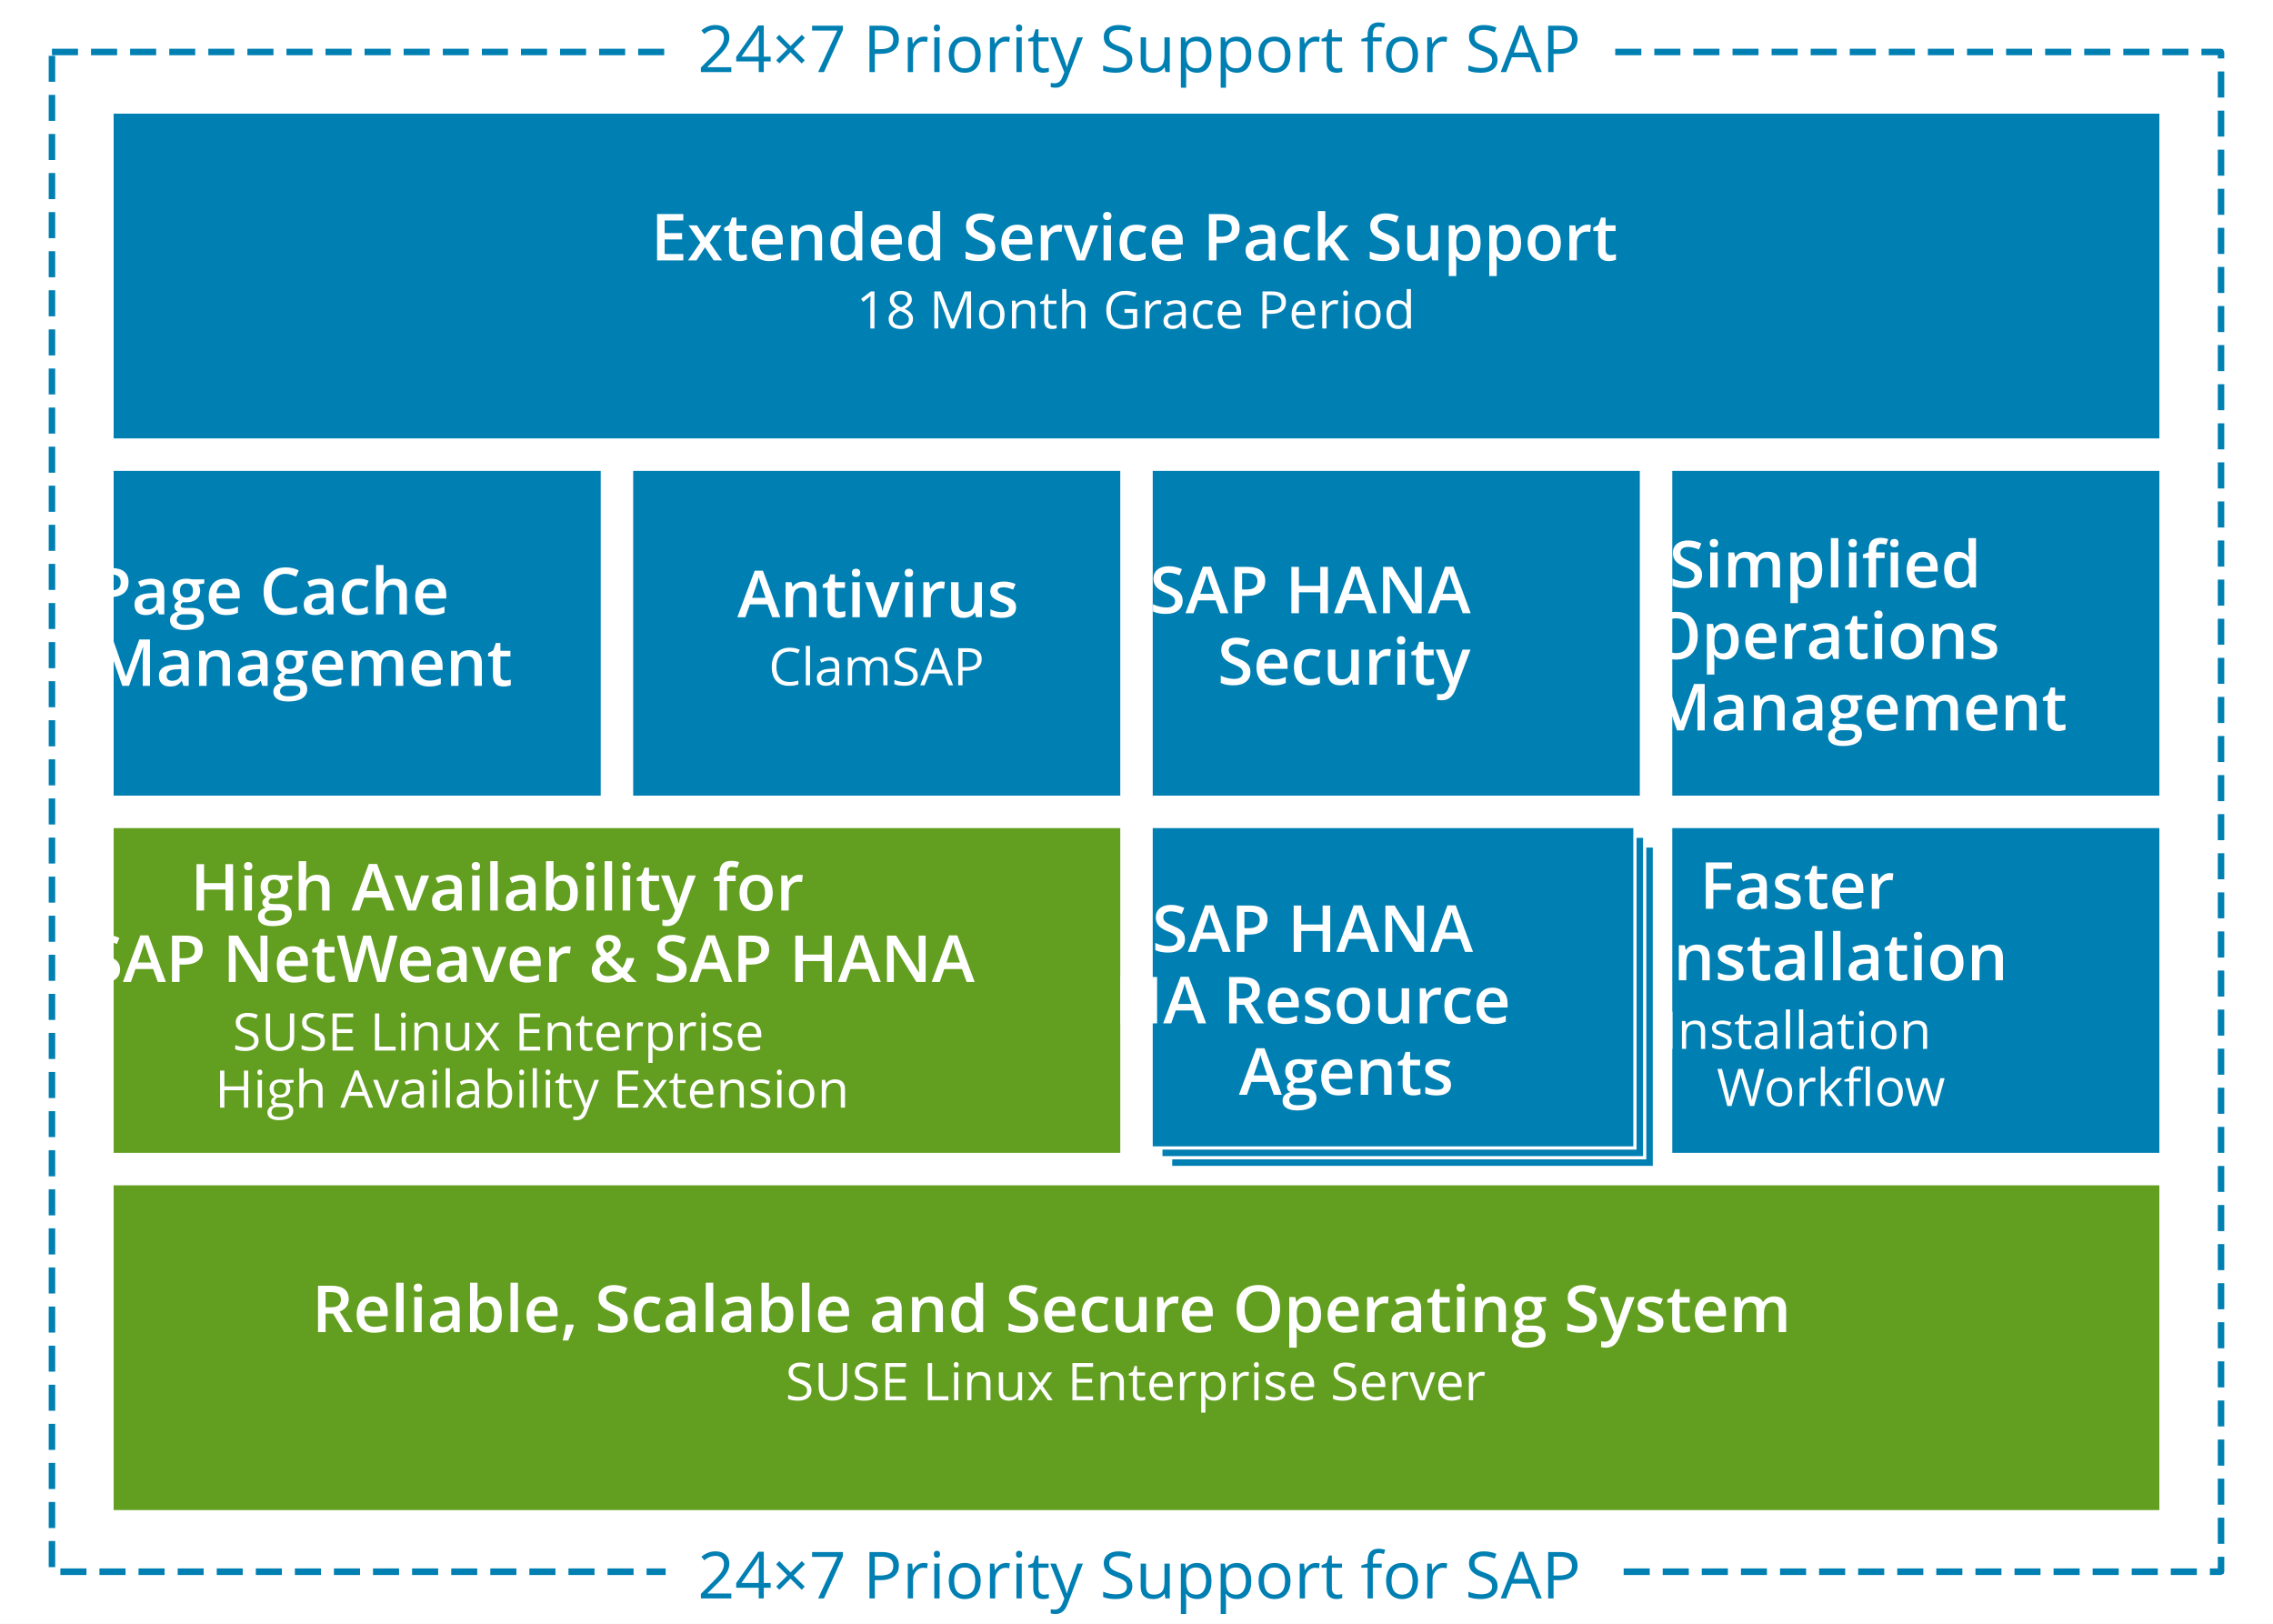
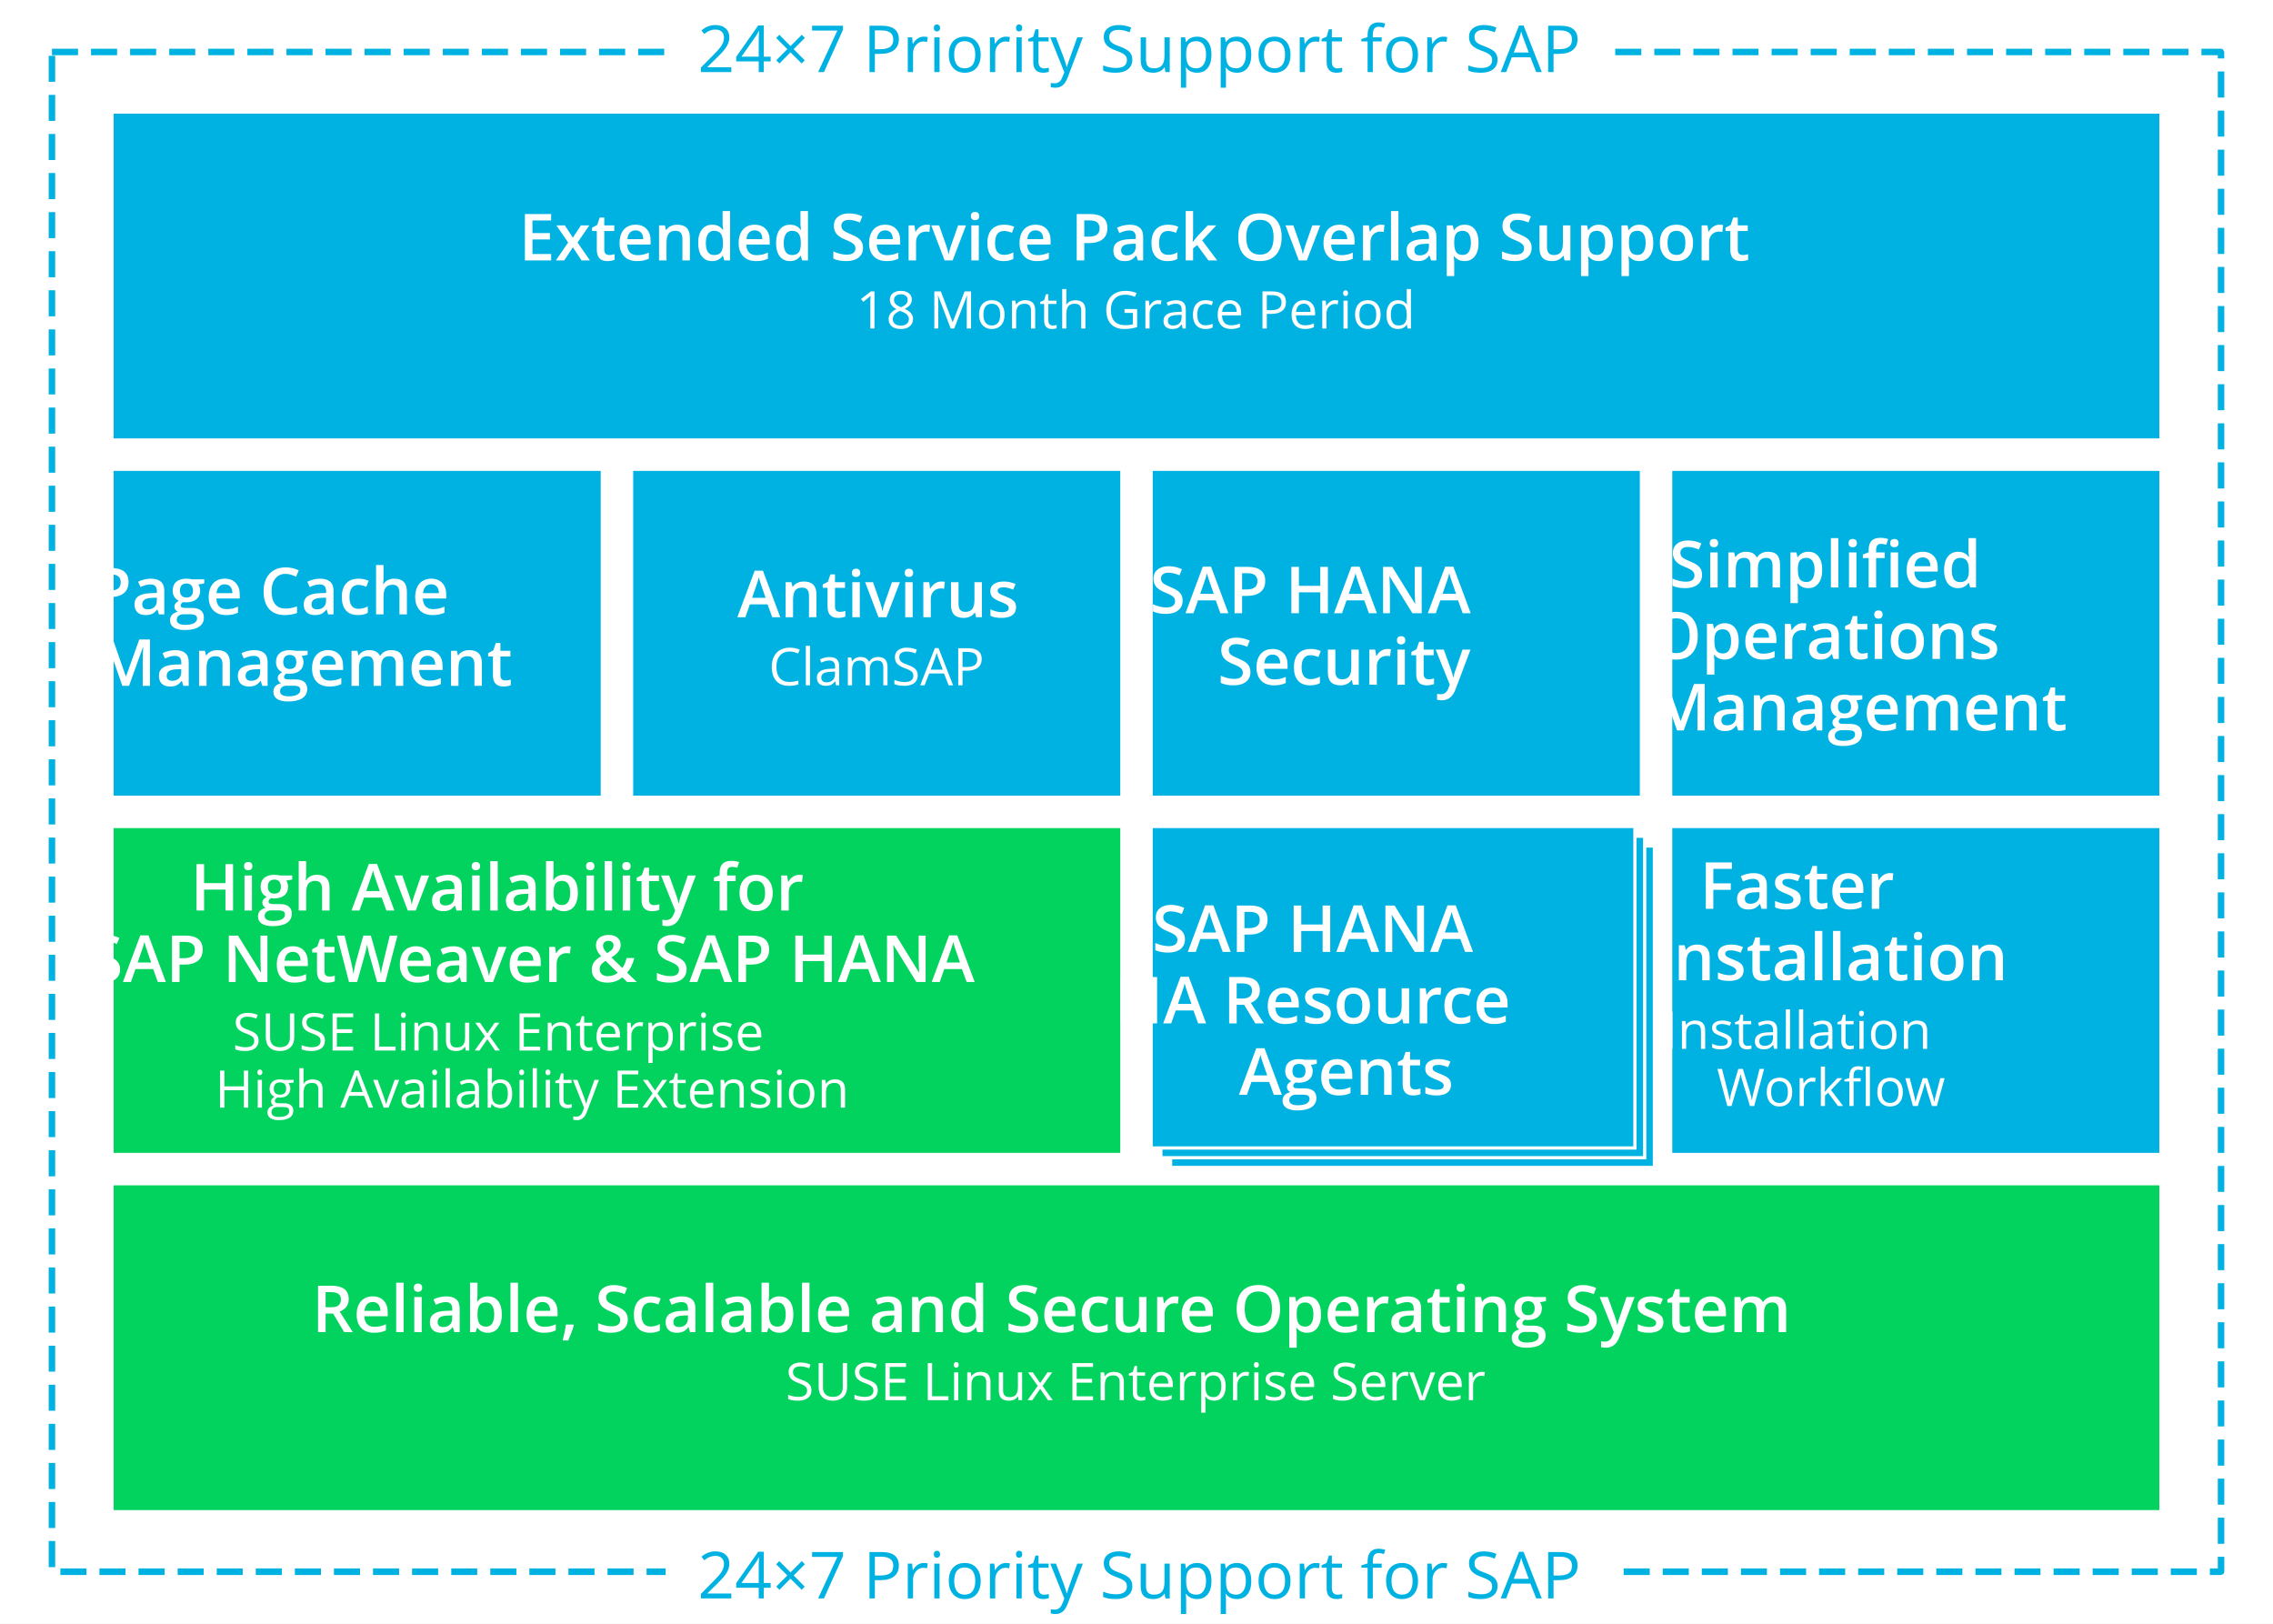
- <svg xmlns="http://www.w3.org/2000/svg" version="1.2" width="700" height="500" id="svg6843">
+ <svg xmlns="http://www.w3.org/2000/svg" id="svg6843" height="500" width="700" version="1.2">
  <defs id="defs6845" />
-   <rect width="700" height="500" x="0" y="2.6171874e-06" id="rect6851" style="fill:#ffffff;fill-opacity:1;stroke:none" />
-   <path d="m 16,15 0,2 8.031,0 0,-2 z m 12.031,0 0,2 8.031,0 0,-2 z m 12.031,0 0,2 8.031,0 0,-2 z m 12.062,0 0,2 8,0 0,-2 z m 12.031,0 0,2 8,0 0,-2 z m 12.031,0 0,2 8.031,0 0,-2 z m 12.031,0 0,2 8.031,0 0,-2 z m 12.031,0 0,2 8.031,0 0,-2 z m 12.031,0 0,2 8.031,0 0,-2 z m 12.031,0 0,2 8.031,0 0,-2 z m 12.062,0 0,2 8,0 0,-2 z m 12.031,0 0,2 8.031,0 0,-2 z m 12.031,0 0,2 8.031,0 0,-2 z m 12.031,0 0,2 8.031,0 0,-2 z m 12.031,0 0,2 8.031,0 0,-2 z m 12.031,0 0,2 8.031,0 0,-2 z m 300.906,0 0,2 8.031,0 0,-2 z m 12.031,0 0,2 8.031,0 0,-2 z m 12.031,0 0,2 8.031,0 0,-2 z m 12.062,0 0,2 8,0 0,-2 z m 12.031,0 0,2 8.031,0 0,-2 z m 12.031,0 0,2 8.031,0 0,-2 z m 12.031,0 0,2 8.031,0 0,-2 z m 12.031,0 0,2 8.031,0 0,-2 z m 12.031,0 0,2 8.031,0 0,-2 z m 12.062,0 0,2 8,0 0,-2 z m 12.031,0 0,2 8,0 0,-2 z m 12.031,0 0,2 8.031,0 0,-2 z m 12.031,0 0,2 8.031,0 0,-2 z m 12.031,0 0,2 8.031,0 0,-2 z m 12.031,0 0,2 8.031,0 0,-2 z m 12.031,0 0,2 5.031,0 0,1 2,0 0,-2 -0.406,-0.812 L 684,15 z M 15,17.188 l 0,8 2,0 0,-8 z M 683,22 l 0,8.031 2,0 L 685,22 z m -668,7.219 0,8 2,0 0,-8 z m 668,4.844 0,8 2,0 0,-8 z M 15,41.25 l 0,8.031 2,0 0,-8.031 z m 668,4.844 0,8 2,0 0,-8 z m -668,7.188 0,8.031 2,0 0,-8.031 z m 668,4.844 0,8.031 2,0 0,-8.031 z m -668,7.188 0,8.031 2,0 0,-8.031 z m 668,4.844 0,8.031 2,0 0,-8.031 z m -668,7.188 0,8.031 2,0 0,-8.031 z m 668,4.844 0,8.031 2,0 0,-8.031 z m -668,7.188 0,8.031 2,0 0,-8.031 z m 668,4.844 0,8.031 2,0 0,-8.031 z m -668,7.219 0,8 2,0 0,-8 z m 668,4.812 0,8.031 2,0 0,-8.031 z m -668,7.219 0,8 2,0 0,-8 z m 668,4.844 0,8 2,0 0,-8 z M 15,125.5 l 0,8.031 2,0 0,-8.031 z m 668,4.844 0,8.031 2,0 0,-8.031 z m -668,7.188 0,8.031 2,0 0,-8.031 z m 668,4.844 0,8.031 2,0 0,-8.031 z m -668,7.188 0,8.031 2,0 0,-8.031 z m 668,4.844 0,8.031 2,0 0,-8.031 z m -668,7.188 0,8.031 2,0 0,-8.031 z m 668,4.844 0,8.031 2,0 0,-8.031 z m -668,7.188 0,8.031 2,0 0,-8.031 z m 668,4.844 0,8.031 2,0 0,-8.031 z m -668,7.219 0,8 2,0 0,-8 z m 668,4.844 0,8 2,0 0,-8 z m -668,7.188 0,8.031 2,0 0,-8.031 z m 668,4.844 0,8 2,0 0,-8 z m -668,7.188 0,8.031 2,0 0,-8.031 z m 668,4.844 0,8.031 2,0 0,-8.031 z m -668,7.188 0,8.031 2,0 0,-8.031 z m 668,4.844 0,8.031 2,0 0,-8.031 z m -668,7.188 0,8.031 2,0 0,-8.031 z m 668,4.844 0,8.031 2,0 0,-8.031 z m -668,7.188 0,8.031 2,0 0,-8.031 z m 668,4.844 0,8.031 2,0 0,-8.031 z m -668,7.219 0,8 2,0 0,-8 z m 668,4.812 0,8.031 2,0 0,-8.031 z m -668,7.219 0,8 2,0 0,-8 z m 668,4.844 0,8 2,0 0,-8 z m -668,7.188 0,8.031 2,0 0,-8.031 z m 668,4.844 0,8.031 2,0 0,-8.031 z M 15,294 l 0,8.031 2,0 L 17,294 z m 668,4.844 0,8.031 2,0 0,-8.031 z m -668,7.188 0,8.031 2,0 0,-8.031 z m 668,4.844 0,8.031 2,0 0,-8.031 z m -668,7.188 0,8.031 2,0 0,-8.031 z m 668,4.844 0,8.031 2,0 0,-8.031 z m -668,7.188 0,8.031 2,0 0,-8.031 z m 668,4.844 0,8.031 2,0 0,-8.031 z m -668,7.219 0,8 2,0 0,-8 z M 683,347 l 0,8 2,0 0,-8 z m -668,7.188 0,8.031 2,0 0,-8.031 z m 668,4.844 0,8 2,0 0,-8 z m -668,7.188 0,8.031 2,0 0,-8.031 z m 668,4.844 0,8.031 2,0 0,-8.031 z m -668,7.188 0,8.031 2,0 0,-8.031 z m 668,4.844 0,8.031 2,0 0,-8.031 z m -668,7.188 0,8.031 2,0 0,-8.031 z m 668,4.844 0,8.031 2,0 0,-8.031 z m -668,7.188 0,8.031 2,0 0,-8.031 z m 668,4.844 0,8.031 2,0 0,-8.031 z m -668,7.219 0,8 2,0 0,-8 z m 668,4.812 0,8.031 2,0 0,-8.031 z m -668,7.219 0,8 2,0 0,-8 z m 668,4.844 0,8 2,0 0,-8 z m -668,7.188 0,8.031 2,0 0,-8.031 z m 668,4.844 0,8.031 2,0 0,-8.031 z m -668,7.188 0,8.031 2,0 0,-8.031 z m 668,4.844 0,8.031 2,0 0,-8.031 z M 15,462.5 l 0,8.031 2,0 0,-8.031 z m 668,4.844 0,8.031 2,0 0,-8.031 z m -668,7.188 0,8.031 2,0 0,-8.031 z m 668,4.844 0,3.594 -2.438,0 0,2.031 3.438,0 0.812,-0.406 0.188,-0.625 0,-4.594 z m -664.406,3.594 0,2.031 8.031,0 0,-2.031 z m 12.031,0 0,2.031 8.031,0 0,-2.031 z m 12.031,0 0,2.031 8.031,0 0,-2.031 z m 12.062,0 0,2.031 8,0 0,-2.031 z m 12.031,0 0,2.031 8,0 0,-2.031 z m 12.031,0 0,2.031 8.031,0 0,-2.031 z m 12.031,0 0,2.031 8.031,0 0,-2.031 z m 12.031,0 0,2.031 8.031,0 0,-2.031 z m 12.031,0 0,2.031 8.031,0 0,-2.031 z m 12.031,0 0,2.031 8.031,0 0,-2.031 z m 12.062,0 0,2.031 8,0 0,-2.031 z m 12.031,0 0,2.031 8.031,0 0,-2.031 z m 12.031,0 0,2.031 8.031,0 0,-2.031 z m 12.031,0 0,2.031 8.031,0 0,-2.031 z m 12.031,0 0,2.031 8.031,0 0,-2.031 z m 12.031,0 0,2.031 5.875,0 0,-2.031 z m 300.906,0 0,2.031 8.031,0 0,-2.031 z m 12.031,0 0,2.031 8.031,0 0,-2.031 z m 12.031,0 0,2.031 8.031,0 0,-2.031 z m 12.062,0 0,2.031 8,0 0,-2.031 z m 12.031,0 0,2.031 8.031,0 0,-2.031 z m 12.031,0 0,2.031 8.031,0 0,-2.031 z m 12.031,0 0,2.031 8.031,0 0,-2.031 z m 12.031,0 0,2.031 8.031,0 0,-2.031 z m 12.031,0 0,2.031 8.031,0 0,-2.031 z m 12.062,0 0,2.031 8,0 0,-2.031 z m 12.031,0 0,2.031 8,0 0,-2.031 z m 12.031,0 0,2.031 8.031,0 0,-2.031 z m 12.031,0 0,2.031 8.031,0 0,-2.031 z m 12.031,0 0,2.031 8.031,0 0,-2.031 z m 12.031,0 0,2.031 8.031,0 0,-2.031 z" id="rect6853" style="font-size:medium;font-style:normal;font-variant:normal;font-weight:normal;font-stretch:normal;text-indent:0;text-align:start;text-decoration:none;line-height:normal;letter-spacing:normal;word-spacing:normal;text-transform:none;direction:ltr;block-progression:tb;writing-mode:lr-tb;text-anchor:start;baseline-shift:baseline;color:#000000;fill:#007fb2;fill-opacity:1;stroke:none;stroke-width:2.006;marker:none;visibility:visible;display:inline;overflow:visible;enable-background:accumulate;font-family:Sans;-inkscape-font-specification:Sans" />
-   <text x="214.864" y="22.195" id="text10184" xml:space="preserve" style="font-size:40px;font-style:normal;font-weight:normal;line-height:125%;letter-spacing:66.11px;word-spacing:0px;fill:#007fb2;fill-opacity:1;stroke:none;font-family:Sans">
-     <tspan x="214.864" y="22.195" id="tspan10186" style="font-size:20px;font-style:normal;font-variant:normal;font-weight:normal;font-stretch:normal;letter-spacing:0px;fill:#007fb2;fill-opacity:1;font-family:Open Sans;-inkscape-font-specification:Open Sans">24×7 Priority Support for SAP</tspan>
+   <rect style="fill:#ffffff;fill-opacity:1;stroke:none" id="rect6851" y="2.6171874e-06" x="0" height="500" width="700" />
+   <path style="font-size:medium;font-style:normal;font-variant:normal;font-weight:normal;font-stretch:normal;text-indent:0;text-align:start;text-decoration:none;line-height:normal;letter-spacing:normal;word-spacing:normal;text-transform:none;direction:ltr;block-progression:tb;writing-mode:lr-tb;text-anchor:start;baseline-shift:baseline;color:#000000;fill:#00b2e2;fill-opacity:1;stroke:none;stroke-width:2.006;marker:none;visibility:visible;display:inline;overflow:visible;enable-background:accumulate;font-family:Sans;-inkscape-font-specification:Sans" id="rect6853" d="m 16,15 0,2 8.031,0 0,-2 z m 12.031,0 0,2 8.031,0 0,-2 z m 12.031,0 0,2 8.031,0 0,-2 z m 12.062,0 0,2 8,0 0,-2 z m 12.031,0 0,2 8,0 0,-2 z m 12.031,0 0,2 8.031,0 0,-2 z m 12.031,0 0,2 8.031,0 0,-2 z m 12.031,0 0,2 8.031,0 0,-2 z m 12.031,0 0,2 8.031,0 0,-2 z m 12.031,0 0,2 8.031,0 0,-2 z m 12.062,0 0,2 8,0 0,-2 z m 12.031,0 0,2 8.031,0 0,-2 z m 12.031,0 0,2 8.031,0 0,-2 z m 12.031,0 0,2 8.031,0 0,-2 z m 12.031,0 0,2 8.031,0 0,-2 z m 12.031,0 0,2 8.031,0 0,-2 z m 300.906,0 0,2 8.031,0 0,-2 z m 12.031,0 0,2 8.031,0 0,-2 z m 12.031,0 0,2 8.031,0 0,-2 z m 12.062,0 0,2 8,0 0,-2 z m 12.031,0 0,2 8.031,0 0,-2 z m 12.031,0 0,2 8.031,0 0,-2 z m 12.031,0 0,2 8.031,0 0,-2 z m 12.031,0 0,2 8.031,0 0,-2 z m 12.031,0 0,2 8.031,0 0,-2 z m 12.062,0 0,2 8,0 0,-2 z m 12.031,0 0,2 8,0 0,-2 z m 12.031,0 0,2 8.031,0 0,-2 z m 12.031,0 0,2 8.031,0 0,-2 z m 12.031,0 0,2 8.031,0 0,-2 z m 12.031,0 0,2 8.031,0 0,-2 z m 12.031,0 0,2 5.031,0 0,1 2,0 0,-2 -0.406,-0.812 L 684,15 z M 15,17.188 l 0,8 2,0 0,-8 z M 683,22 l 0,8.031 2,0 L 685,22 z m -668,7.219 0,8 2,0 0,-8 z m 668,4.844 0,8 2,0 0,-8 z M 15,41.25 l 0,8.031 2,0 0,-8.031 z m 668,4.844 0,8 2,0 0,-8 z m -668,7.188 0,8.031 2,0 0,-8.031 z m 668,4.844 0,8.031 2,0 0,-8.031 z m -668,7.188 0,8.031 2,0 0,-8.031 z m 668,4.844 0,8.031 2,0 0,-8.031 z m -668,7.188 0,8.031 2,0 0,-8.031 z m 668,4.844 0,8.031 2,0 0,-8.031 z m -668,7.188 0,8.031 2,0 0,-8.031 z m 668,4.844 0,8.031 2,0 0,-8.031 z m -668,7.219 0,8 2,0 0,-8 z m 668,4.812 0,8.031 2,0 0,-8.031 z m -668,7.219 0,8 2,0 0,-8 z m 668,4.844 0,8 2,0 0,-8 z M 15,125.5 l 0,8.031 2,0 0,-8.031 z m 668,4.844 0,8.031 2,0 0,-8.031 z m -668,7.188 0,8.031 2,0 0,-8.031 z m 668,4.844 0,8.031 2,0 0,-8.031 z m -668,7.188 0,8.031 2,0 0,-8.031 z m 668,4.844 0,8.031 2,0 0,-8.031 z m -668,7.188 0,8.031 2,0 0,-8.031 z m 668,4.844 0,8.031 2,0 0,-8.031 z m -668,7.188 0,8.031 2,0 0,-8.031 z m 668,4.844 0,8.031 2,0 0,-8.031 z m -668,7.219 0,8 2,0 0,-8 z m 668,4.844 0,8 2,0 0,-8 z m -668,7.188 0,8.031 2,0 0,-8.031 z m 668,4.844 0,8 2,0 0,-8 z m -668,7.188 0,8.031 2,0 0,-8.031 z m 668,4.844 0,8.031 2,0 0,-8.031 z m -668,7.188 0,8.031 2,0 0,-8.031 z m 668,4.844 0,8.031 2,0 0,-8.031 z m -668,7.188 0,8.031 2,0 0,-8.031 z m 668,4.844 0,8.031 2,0 0,-8.031 z m -668,7.188 0,8.031 2,0 0,-8.031 z m 668,4.844 0,8.031 2,0 0,-8.031 z m -668,7.219 0,8 2,0 0,-8 z m 668,4.812 0,8.031 2,0 0,-8.031 z m -668,7.219 0,8 2,0 0,-8 z m 668,4.844 0,8 2,0 0,-8 z m -668,7.188 0,8.031 2,0 0,-8.031 z m 668,4.844 0,8.031 2,0 0,-8.031 z M 15,294 l 0,8.031 2,0 L 17,294 z m 668,4.844 0,8.031 2,0 0,-8.031 z m -668,7.188 0,8.031 2,0 0,-8.031 z m 668,4.844 0,8.031 2,0 0,-8.031 z m -668,7.188 0,8.031 2,0 0,-8.031 z m 668,4.844 0,8.031 2,0 0,-8.031 z m -668,7.188 0,8.031 2,0 0,-8.031 z m 668,4.844 0,8.031 2,0 0,-8.031 z m -668,7.219 0,8 2,0 0,-8 z M 683,347 l 0,8 2,0 0,-8 z m -668,7.188 0,8.031 2,0 0,-8.031 z m 668,4.844 0,8 2,0 0,-8 z m -668,7.188 0,8.031 2,0 0,-8.031 z m 668,4.844 0,8.031 2,0 0,-8.031 z m -668,7.188 0,8.031 2,0 0,-8.031 z m 668,4.844 0,8.031 2,0 0,-8.031 z m -668,7.188 0,8.031 2,0 0,-8.031 z m 668,4.844 0,8.031 2,0 0,-8.031 z m -668,7.188 0,8.031 2,0 0,-8.031 z m 668,4.844 0,8.031 2,0 0,-8.031 z m -668,7.219 0,8 2,0 0,-8 z m 668,4.812 0,8.031 2,0 0,-8.031 z m -668,7.219 0,8 2,0 0,-8 z m 668,4.844 0,8 2,0 0,-8 z m -668,7.188 0,8.031 2,0 0,-8.031 z m 668,4.844 0,8.031 2,0 0,-8.031 z m -668,7.188 0,8.031 2,0 0,-8.031 z m 668,4.844 0,8.031 2,0 0,-8.031 z M 15,462.5 l 0,8.031 2,0 0,-8.031 z m 668,4.844 0,8.031 2,0 0,-8.031 z m -668,7.188 0,8.031 2,0 0,-8.031 z m 668,4.844 0,3.594 -2.438,0 0,2.031 3.438,0 0.812,-0.406 0.188,-0.625 0,-4.594 z m -664.406,3.594 0,2.031 8.031,0 0,-2.031 z m 12.031,0 0,2.031 8.031,0 0,-2.031 z m 12.031,0 0,2.031 8.031,0 0,-2.031 z m 12.062,0 0,2.031 8,0 0,-2.031 z m 12.031,0 0,2.031 8,0 0,-2.031 z m 12.031,0 0,2.031 8.031,0 0,-2.031 z m 12.031,0 0,2.031 8.031,0 0,-2.031 z m 12.031,0 0,2.031 8.031,0 0,-2.031 z m 12.031,0 0,2.031 8.031,0 0,-2.031 z m 12.031,0 0,2.031 8.031,0 0,-2.031 z m 12.062,0 0,2.031 8,0 0,-2.031 z m 12.031,0 0,2.031 8.031,0 0,-2.031 z m 12.031,0 0,2.031 8.031,0 0,-2.031 z m 12.031,0 0,2.031 8.031,0 0,-2.031 z m 12.031,0 0,2.031 8.031,0 0,-2.031 z m 12.031,0 0,2.031 5.875,0 0,-2.031 z m 300.906,0 0,2.031 8.031,0 0,-2.031 z m 12.031,0 0,2.031 8.031,0 0,-2.031 z m 12.031,0 0,2.031 8.031,0 0,-2.031 z m 12.062,0 0,2.031 8,0 0,-2.031 z m 12.031,0 0,2.031 8.031,0 0,-2.031 z m 12.031,0 0,2.031 8.031,0 0,-2.031 z m 12.031,0 0,2.031 8.031,0 0,-2.031 z m 12.031,0 0,2.031 8.031,0 0,-2.031 z m 12.031,0 0,2.031 8.031,0 0,-2.031 z m 12.062,0 0,2.031 8,0 0,-2.031 z m 12.031,0 0,2.031 8,0 0,-2.031 z m 12.031,0 0,2.031 8.031,0 0,-2.031 z m 12.031,0 0,2.031 8.031,0 0,-2.031 z m 12.031,0 0,2.031 8.031,0 0,-2.031 z m 12.031,0 0,2.031 8.031,0 0,-2.031 z" />
+   <text style="font-size:40px;font-style:normal;font-weight:normal;line-height:125%;letter-spacing:66.11px;word-spacing:0px;fill:#00b2e2;fill-opacity:1;stroke:none;font-family:Sans;" xml:space="preserve" id="text10184" y="22.195" x="214.864">
+     <tspan style="font-size:20px;font-style:normal;font-variant:normal;font-weight:normal;font-stretch:normal;letter-spacing:0px;fill:#00b2e2;fill-opacity:1;font-family:Open Sans;-inkscape-font-specification:Open Sans;" id="tspan10186" y="22.195" x="214.864">24×7 Priority Support for SAP</tspan>
  </text>
-   <text x="214.864" y="492.195" id="text10184-2" xml:space="preserve" style="font-size:40px;font-style:normal;font-weight:normal;line-height:125%;letter-spacing:66.11px;word-spacing:0px;fill:#007fb2;fill-opacity:1;stroke:none;font-family:Sans">
-     <tspan x="214.864" y="492.195" id="tspan10186-3" style="font-size:20px;font-style:normal;font-variant:normal;font-weight:normal;font-stretch:normal;letter-spacing:0px;fill:#007fb2;fill-opacity:1;font-family:Open Sans;-inkscape-font-specification:Open Sans">24×7 Priority Support for SAP</tspan>
+   <text style="font-size:40px;font-style:normal;font-weight:normal;line-height:125%;letter-spacing:66.11px;word-spacing:0px;fill:#00b2e2;fill-opacity:1;stroke:none;font-family:Sans;" xml:space="preserve" id="text10184-2" y="492.195" x="214.864">
+     <tspan style="font-size:20px;font-style:normal;font-variant:normal;font-weight:normal;font-stretch:normal;letter-spacing:0px;fill:#00b2e2;fill-opacity:1;font-family:Open Sans;-inkscape-font-specification:Open Sans;" id="tspan10186-3" y="492.195" x="214.864">24×7 Priority Support for SAP</tspan>
  </text>
-   <rect width="630" height="100" x="35" y="365" id="rect10220" style="fill:#629e1f;fill-opacity:1;stroke:none" />
-   <rect width="310" height="100" x="35" y="255" id="rect10222" style="fill:#629e1f;fill-opacity:1;stroke:none" />
-   <rect width="150" height="100" x="515" y="255" id="rect10222-2-4" style="fill:#007fb2;fill-opacity:1;stroke:none" />
-   <rect width="150" height="100" x="355" y="145" id="rect10222-2-9" style="fill:#007fb2;fill-opacity:1;stroke:none" />
-   <rect width="150" height="100" x="515" y="145" id="rect10222-2-4-1" style="fill:#007fb2;fill-opacity:1;stroke:none" />
-   <rect width="150" height="100" x="35" y="145" id="rect10222-2-94" style="fill:#007fb2;fill-opacity:1;stroke:none" />
-   <rect width="150" height="100" x="195" y="145" id="rect10222-2-4-10" style="fill:#007fb2;fill-opacity:1;stroke:none" />
-   <rect width="630" height="100" x="35" y="35" id="rect10220-3" style="fill:#007fb2;fill-opacity:1;stroke:none" />
-   <g id="g3132">
-     <path d="m 504,258 0,96 -146,0 0,2 148,0 0,-98 z" id="rect10222-2-2" style="fill:#007fb2;fill-opacity:1;stroke:none" />
-     <rect width="148" height="98" x="355" y="255" id="rect10222-2" style="fill:#007fb2;fill-opacity:1;stroke:none" />
-     <path d="m 507,261 0,96 -146,0 0,2 148,0 0,-98 z" id="rect10222-2-2-5" style="fill:#007fb2;fill-opacity:1;stroke:none" />
+   <rect style="fill:#02d35f;fill-opacity:1;stroke:none" id="rect10220" y="365" x="35" height="100" width="630" />
+   <rect style="fill:#02d35f;fill-opacity:1;stroke:none" id="rect10222" y="255" x="35" height="100" width="310" />
+   <rect style="fill:#00b2e2;fill-opacity:1;stroke:none" id="rect10222-2-4" y="255" x="515" height="100" width="150" />
+   <rect style="fill:#00b2e2;fill-opacity:1;stroke:none" id="rect10222-2-9" y="145" x="355" height="100" width="150" />
+   <rect style="fill:#00b2e2;fill-opacity:1;stroke:none" id="rect10222-2-4-1" y="145" x="515" height="100" width="150" />
+   <rect style="fill:#00b2e2;fill-opacity:1;stroke:none" id="rect10222-2-94" y="145" x="35" height="100" width="150" />
+   <rect style="fill:#00b2e2;fill-opacity:1;stroke:none" id="rect10222-2-4-10" y="145" x="195" height="100" width="150" />
+   <rect style="fill:#00b2e2;fill-opacity:1;stroke:none" id="rect10220-3" y="35" x="35" height="100" width="630" />
+   <g style="fill:#00b2e2" id="g3132">
+     <path style="fill:#00b2e2;fill-opacity:1;stroke:none" id="rect10222-2-2" d="m 504,258 0,96 -146,0 0,2 148,0 0,-98 z" />
+     <rect style="fill:#00b2e2;fill-opacity:1;stroke:none" id="rect10222-2" y="255" x="355" height="98" width="148" />
+     <path style="fill:#00b2e2;fill-opacity:1;stroke:none" id="rect10222-2-2-5" d="m 507,261 0,96 -146,0 0,2 148,0 0,-98 z" />
  </g>
-   <g transform="translate(0,3.8146973e-6)" id="g3062">
-     <text x="200.469" y="80.195" id="text10385" xml:space="preserve" style="font-size:40px;font-style:normal;font-weight:normal;line-height:110%;letter-spacing:0px;word-spacing:0px;fill:#ffffff;fill-opacity:1;stroke:none;font-family:Sans">
-       <tspan x="200.469" y="80.195" id="tspan10387" style="font-size:20px;font-style:normal;font-variant:normal;font-weight:600;font-stretch:normal;line-height:110%;fill:#ffffff;font-family:Open Sans;-inkscape-font-specification:Open Sans Semi-Bold">Extended Service Pack Support</tspan>
+   <g id="g3062" transform="translate(0,3.8146973e-6)">
+     <text style="font-style:normal;font-weight:normal;font-size:40px;line-height:110%;font-family:Sans;letter-spacing:0px;word-spacing:0px;fill:#ffffff;fill-opacity:1;stroke:none" xml:space="preserve" id="text10385" y="80.195" x="159.756">
+       <tspan style="font-style:normal;font-variant:normal;font-weight:600;font-stretch:normal;font-size:20px;line-height:110%;font-family:'Open Sans';-inkscape-font-specification:'Open Sans Semi-Bold';fill:#ffffff" id="tspan10387" y="80.195" x="159.756">Extended Service Pack Overlap Support</tspan>
    </text>
-     <text x="263.707" y="101.156" id="text10385-4" xml:space="preserve" style="font-size:40px;font-style:normal;font-weight:normal;line-height:125%;letter-spacing:0px;word-spacing:0px;fill:#ffffff;fill-opacity:1;stroke:none;font-family:Sans">
-       <tspan x="263.707" y="101.156" id="tspan10387-9" style="font-size:16px;font-style:normal;font-variant:normal;font-weight:normal;font-stretch:normal;fill:#ffffff;font-family:Open Sans;-inkscape-font-specification:Open Sans">18 Month Grace Period</tspan>
+     <text style="font-size:40px;font-style:normal;font-weight:normal;line-height:125%;letter-spacing:0px;word-spacing:0px;fill:#ffffff;fill-opacity:1;stroke:none;font-family:Sans" xml:space="preserve" id="text10385-4" y="101.156" x="263.707">
+       <tspan style="font-size:16px;font-style:normal;font-variant:normal;font-weight:normal;font-stretch:normal;fill:#ffffff;font-family:Open Sans;-inkscape-font-specification:Open Sans" id="tspan10387-9" y="101.156" x="263.707">18 Month Grace Period</tspan>
    </text>
  </g>
-   <text x="109.316" y="189.195" id="text10385-5" xml:space="preserve" style="font-size:40px;font-style:normal;font-weight:normal;text-align:center;line-height:110%;letter-spacing:0px;word-spacing:0px;text-anchor:middle;fill:#ffffff;fill-opacity:1;stroke:none;font-family:Sans">
-     <tspan x="109.316" y="189.195" id="tspan10387-5" style="font-size:20px;font-style:normal;font-variant:normal;font-weight:600;font-stretch:normal;text-align:center;line-height:110%;text-anchor:middle;fill:#ffffff;font-family:Open Sans;-inkscape-font-specification:Open Sans Semi-Bold">Page Cache</tspan>
-     <tspan x="109.316" y="211.195" id="tspan10450" style="font-size:20px;font-style:normal;font-variant:normal;font-weight:600;font-stretch:normal;text-align:center;line-height:110%;text-anchor:middle;fill:#ffffff;font-family:Open Sans;-inkscape-font-specification:Open Sans Semi-Bold">Management</tspan>
+   <text style="font-size:40px;font-style:normal;font-weight:normal;text-align:center;line-height:110%;letter-spacing:0px;word-spacing:0px;text-anchor:middle;fill:#ffffff;fill-opacity:1;stroke:none;font-family:Sans" xml:space="preserve" id="text10385-5" y="189.195" x="109.316">
+     <tspan style="font-size:20px;font-style:normal;font-variant:normal;font-weight:600;font-stretch:normal;text-align:center;line-height:110%;text-anchor:middle;fill:#ffffff;font-family:Open Sans;-inkscape-font-specification:Open Sans Semi-Bold" id="tspan10387-5" y="189.195" x="109.316">Page Cache</tspan>
+     <tspan style="font-size:20px;font-style:normal;font-variant:normal;font-weight:600;font-stretch:normal;text-align:center;line-height:110%;text-anchor:middle;fill:#ffffff;font-family:Open Sans;-inkscape-font-specification:Open Sans Semi-Bold" id="tspan10450" y="211.195" x="109.316">Management</tspan>
  </text>
-   <text x="429.512" y="188.839" id="text10385-12" xml:space="preserve" style="font-size:40px;font-style:normal;font-weight:normal;text-align:center;line-height:110%;letter-spacing:0px;word-spacing:0px;text-anchor:middle;fill:#ffffff;fill-opacity:1;stroke:none;font-family:Sans">
-     <tspan x="429.512" y="188.839" id="tspan10387-0" style="font-size:20px;font-style:normal;font-variant:normal;font-weight:600;font-stretch:normal;text-align:center;line-height:110%;text-anchor:middle;fill:#ffffff;font-family:Open Sans;-inkscape-font-specification:Open Sans Semi-Bold">SAP HANA</tspan>
-     <tspan x="429.512" y="210.839" id="tspan10491" style="font-size:20px;font-style:normal;font-variant:normal;font-weight:600;font-stretch:normal;text-align:center;line-height:110%;text-anchor:middle;fill:#ffffff;font-family:Open Sans;-inkscape-font-specification:Open Sans Semi-Bold">Security</tspan>
+   <text style="font-size:40px;font-style:normal;font-weight:normal;text-align:center;line-height:110%;letter-spacing:0px;word-spacing:0px;text-anchor:middle;fill:#ffffff;fill-opacity:1;stroke:none;font-family:Sans" xml:space="preserve" id="text10385-12" y="188.839" x="429.512">
+     <tspan style="font-size:20px;font-style:normal;font-variant:normal;font-weight:600;font-stretch:normal;text-align:center;line-height:110%;text-anchor:middle;fill:#ffffff;font-family:Open Sans;-inkscape-font-specification:Open Sans Semi-Bold" id="tspan10387-0" y="188.839" x="429.512">SAP HANA</tspan>
+     <tspan style="font-size:20px;font-style:normal;font-variant:normal;font-weight:600;font-stretch:normal;text-align:center;line-height:110%;text-anchor:middle;fill:#ffffff;font-family:Open Sans;-inkscape-font-specification:Open Sans Semi-Bold" id="tspan10491" y="210.839" x="429.512">Security</tspan>
  </text>
-   <text x="588.109" y="180.91" id="text10385-8" xml:space="preserve" style="font-size:40px;font-style:normal;font-weight:normal;text-align:center;line-height:110%;letter-spacing:0px;word-spacing:0px;text-anchor:middle;fill:#ffffff;fill-opacity:1;stroke:none;font-family:Sans">
-     <tspan x="588.109" y="180.91" id="tspan10387-6" style="font-size:20px;font-style:normal;font-variant:normal;font-weight:600;font-stretch:normal;text-align:center;line-height:110%;text-anchor:middle;fill:#ffffff;font-family:Open Sans;-inkscape-font-specification:Open Sans Semi-Bold">Simplified</tspan>
-     <tspan x="588.109" y="202.91" id="tspan10493" style="font-size:20px;font-style:normal;font-variant:normal;font-weight:600;font-stretch:normal;text-align:center;line-height:110%;text-anchor:middle;fill:#ffffff;font-family:Open Sans;-inkscape-font-specification:Open Sans Semi-Bold">Operations</tspan>
-     <tspan x="588.109" y="224.91" id="tspan10495" style="font-size:20px;font-style:normal;font-variant:normal;font-weight:600;font-stretch:normal;text-align:center;line-height:110%;text-anchor:middle;fill:#ffffff;font-family:Open Sans;-inkscape-font-specification:Open Sans Semi-Bold">Management</tspan>
+   <text style="font-size:40px;font-style:normal;font-weight:normal;text-align:center;line-height:110%;letter-spacing:0px;word-spacing:0px;text-anchor:middle;fill:#ffffff;fill-opacity:1;stroke:none;font-family:Sans" xml:space="preserve" id="text10385-8" y="180.91" x="588.109">
+     <tspan style="font-size:20px;font-style:normal;font-variant:normal;font-weight:600;font-stretch:normal;text-align:center;line-height:110%;text-anchor:middle;fill:#ffffff;font-family:Open Sans;-inkscape-font-specification:Open Sans Semi-Bold" id="tspan10387-6" y="180.91" x="588.109">Simplified</tspan>
+     <tspan style="font-size:20px;font-style:normal;font-variant:normal;font-weight:600;font-stretch:normal;text-align:center;line-height:110%;text-anchor:middle;fill:#ffffff;font-family:Open Sans;-inkscape-font-specification:Open Sans Semi-Bold" id="tspan10493" y="202.91" x="588.109">Operations</tspan>
+     <tspan style="font-size:20px;font-style:normal;font-variant:normal;font-weight:600;font-stretch:normal;text-align:center;line-height:110%;text-anchor:middle;fill:#ffffff;font-family:Open Sans;-inkscape-font-specification:Open Sans Semi-Bold" id="tspan10495" y="224.91" x="588.109">Management</tspan>
  </text>
-   <text x="430.226" y="293.125" id="text10385-12-9" xml:space="preserve" style="font-size:40px;font-style:normal;font-weight:normal;text-align:center;line-height:110%;letter-spacing:0px;word-spacing:0px;text-anchor:middle;fill:#ffffff;fill-opacity:1;stroke:none;font-family:Sans">
-     <tspan x="430.226" y="293.125" id="tspan10387-0-8" style="font-size:20px;font-style:normal;font-variant:normal;font-weight:600;font-stretch:normal;text-align:center;line-height:110%;text-anchor:middle;fill:#ffffff;font-family:Open Sans;-inkscape-font-specification:Open Sans Semi-Bold">SAP HANA</tspan>
-     <tspan x="430.226" y="315.125" id="tspan10491-7" style="font-size:20px;font-style:normal;font-variant:normal;font-weight:600;font-stretch:normal;text-align:center;line-height:110%;text-anchor:middle;fill:#ffffff;font-family:Open Sans;-inkscape-font-specification:Open Sans Semi-Bold">HA Resource</tspan>
-     <tspan x="430.226" y="337.125" id="tspan10521" style="font-size:20px;font-style:normal;font-variant:normal;font-weight:600;font-stretch:normal;text-align:center;line-height:110%;text-anchor:middle;fill:#ffffff;font-family:Open Sans;-inkscape-font-specification:Open Sans Semi-Bold">Agents</tspan>
+   <text style="font-size:40px;font-style:normal;font-weight:normal;text-align:center;line-height:110%;letter-spacing:0px;word-spacing:0px;text-anchor:middle;fill:#ffffff;fill-opacity:1;stroke:none;font-family:Sans" xml:space="preserve" id="text10385-12-9" y="293.125" x="430.226">
+     <tspan style="font-size:20px;font-style:normal;font-variant:normal;font-weight:600;font-stretch:normal;text-align:center;line-height:110%;text-anchor:middle;fill:#ffffff;font-family:Open Sans;-inkscape-font-specification:Open Sans Semi-Bold" id="tspan10387-0-8" y="293.125" x="430.226">SAP HANA</tspan>
+     <tspan style="font-size:20px;font-style:normal;font-variant:normal;font-weight:600;font-stretch:normal;text-align:center;line-height:110%;text-anchor:middle;fill:#ffffff;font-family:Open Sans;-inkscape-font-specification:Open Sans Semi-Bold" id="tspan10491-7" y="315.125" x="430.226">HA Resource</tspan>
+     <tspan style="font-size:20px;font-style:normal;font-variant:normal;font-weight:600;font-stretch:normal;text-align:center;line-height:110%;text-anchor:middle;fill:#ffffff;font-family:Open Sans;-inkscape-font-specification:Open Sans Semi-Bold" id="tspan10521" y="337.125" x="430.226">Agents</tspan>
  </text>
-   <text x="595.421" y="937.261" id="text10385-12-2" xml:space="preserve" style="font-size:40px;font-style:normal;font-weight:normal;text-align:center;line-height:110%;letter-spacing:0px;word-spacing:0px;text-anchor:middle;fill:#ffffff;fill-opacity:1;stroke:none;font-family:Sans">
-     <tspan x="595.421" y="937.261" id="tspan10491-1" style="font-size:20px;font-style:normal;font-variant:normal;font-weight:600;font-stretch:normal;text-align:center;line-height:110%;text-anchor:middle;fill:#ffffff;font-family:Open Sans;-inkscape-font-specification:Open Sans Semi-Bold">High Availability for SAP NetWeaver &amp;SAP HANA</tspan>
+   <text style="font-size:40px;font-style:normal;font-weight:normal;text-align:center;line-height:110%;letter-spacing:0px;word-spacing:0px;text-anchor:middle;fill:#ffffff;fill-opacity:1;stroke:none;font-family:Sans" xml:space="preserve" id="text10385-12-2" y="937.261" x="595.421">
+     <tspan style="font-size:20px;font-style:normal;font-variant:normal;font-weight:600;font-stretch:normal;text-align:center;line-height:110%;text-anchor:middle;fill:#ffffff;font-family:Open Sans;-inkscape-font-specification:Open Sans Semi-Bold" id="tspan10491-1" y="937.261" x="595.421">High Availability for SAP NetWeaver &amp;SAP HANA</tspan>
  </text>
-   <g transform="translate(0,-0.1269531)" id="g3068">
-     <text x="227.075" y="190.195" id="text10385-1" xml:space="preserve" style="font-size:40px;font-style:normal;font-weight:normal;line-height:110%;letter-spacing:0px;word-spacing:0px;fill:#ffffff;fill-opacity:1;stroke:none;font-family:Sans">
-       <tspan x="227.075" y="190.195" id="tspan10387-7" style="font-size:20px;font-style:normal;font-variant:normal;font-weight:600;font-stretch:normal;line-height:110%;fill:#ffffff;font-family:Open Sans;-inkscape-font-specification:Open Sans Semi-Bold">Antivirus</tspan>
+   <g id="g3068" transform="translate(0,-0.1269531)">
+     <text style="font-size:40px;font-style:normal;font-weight:normal;line-height:110%;letter-spacing:0px;word-spacing:0px;fill:#ffffff;fill-opacity:1;stroke:none;font-family:Sans" xml:space="preserve" id="text10385-1" y="190.195" x="227.075">
+       <tspan style="font-size:20px;font-style:normal;font-variant:normal;font-weight:600;font-stretch:normal;line-height:110%;fill:#ffffff;font-family:Open Sans;-inkscape-font-specification:Open Sans Semi-Bold" id="tspan10387-7" y="190.195" x="227.075">Antivirus</tspan>
    </text>
-     <text x="236.691" y="211.156" id="text10385-4-6" xml:space="preserve" style="font-size:40px;font-style:normal;font-weight:normal;line-height:125%;letter-spacing:0px;word-spacing:0px;fill:#ffffff;fill-opacity:1;stroke:none;font-family:Sans">
-       <tspan x="236.691" y="211.156" id="tspan10387-9-79" style="font-size:16px;font-style:normal;font-variant:normal;font-weight:normal;font-stretch:normal;fill:#ffffff;font-family:Open Sans;-inkscape-font-specification:Open Sans">ClamSAP</tspan>
+     <text style="font-size:40px;font-style:normal;font-weight:normal;line-height:125%;letter-spacing:0px;word-spacing:0px;fill:#ffffff;fill-opacity:1;stroke:none;font-family:Sans" xml:space="preserve" id="text10385-4-6" y="211.156" x="236.691">
+       <tspan style="font-size:16px;font-style:normal;font-variant:normal;font-weight:normal;font-stretch:normal;fill:#ffffff;font-family:Open Sans;-inkscape-font-specification:Open Sans" id="tspan10387-9-79" y="211.156" x="236.691">ClamSAP</tspan>
    </text>
  </g>
  <g id="g3227">
-     <text x="589.834" y="279.861" id="text10385-12-2-1" xml:space="preserve" style="font-size:40px;font-style:normal;font-weight:normal;text-align:center;line-height:110%;letter-spacing:0px;word-spacing:0px;text-anchor:middle;fill:#ffffff;fill-opacity:1;stroke:none;font-family:Sans">
-       <tspan x="589.834" y="279.861" id="tspan10566" style="font-size:20px;font-style:normal;font-variant:normal;font-weight:600;font-stretch:normal;text-align:center;line-height:110%;text-anchor:middle;fill:#ffffff;font-family:Open Sans;-inkscape-font-specification:Open Sans Semi-Bold">Faster</tspan>
-       <tspan x="589.834" y="301.861" id="tspan10568" style="font-size:20px;font-style:normal;font-variant:normal;font-weight:600;font-stretch:normal;text-align:center;line-height:110%;text-anchor:middle;fill:#ffffff;font-family:Open Sans;-inkscape-font-specification:Open Sans Semi-Bold">Installation</tspan>
+     <text style="font-size:40px;font-style:normal;font-weight:normal;text-align:center;line-height:110%;letter-spacing:0px;word-spacing:0px;text-anchor:middle;fill:#ffffff;fill-opacity:1;stroke:none;font-family:Sans" xml:space="preserve" id="text10385-12-2-1" y="279.861" x="589.834">
+       <tspan style="font-size:20px;font-style:normal;font-variant:normal;font-weight:600;font-stretch:normal;text-align:center;line-height:110%;text-anchor:middle;fill:#ffffff;font-family:Open Sans;-inkscape-font-specification:Open Sans Semi-Bold" id="tspan10566" y="279.861" x="589.834">Faster</tspan>
+       <tspan style="font-size:20px;font-style:normal;font-variant:normal;font-weight:600;font-stretch:normal;text-align:center;line-height:110%;text-anchor:middle;fill:#ffffff;font-family:Open Sans;-inkscape-font-specification:Open Sans Semi-Bold" id="tspan10568" y="301.861" x="589.834">Installation</tspan>
    </text>
-     <text x="589.859" y="322.972" id="text10385-4-9" xml:space="preserve" style="font-size:40px;font-style:normal;font-weight:normal;text-align:center;line-height:110%;letter-spacing:0px;word-spacing:0px;text-anchor:middle;fill:#ffffff;fill-opacity:1;stroke:none;font-family:Sans">
-       <tspan x="589.859" y="322.972" id="tspan10387-9-2" style="font-size:16px;font-style:normal;font-variant:normal;font-weight:normal;font-stretch:normal;text-align:center;line-height:110%;text-anchor:middle;fill:#ffffff;font-family:Open Sans;-inkscape-font-specification:Open Sans">Installation</tspan>
-       <tspan x="589.859" y="340.572" id="tspan10641" style="font-size:16px;font-style:normal;font-variant:normal;font-weight:normal;font-stretch:normal;text-align:center;line-height:110%;text-anchor:middle;fill:#ffffff;font-family:Open Sans;-inkscape-font-specification:Open Sans">Workflow</tspan>
+     <text style="font-size:40px;font-style:normal;font-weight:normal;text-align:center;line-height:110%;letter-spacing:0px;word-spacing:0px;text-anchor:middle;fill:#ffffff;fill-opacity:1;stroke:none;font-family:Sans" xml:space="preserve" id="text10385-4-9" y="322.972" x="589.859">
+       <tspan style="font-size:16px;font-style:normal;font-variant:normal;font-weight:normal;font-stretch:normal;text-align:center;line-height:110%;text-anchor:middle;fill:#ffffff;font-family:Open Sans;-inkscape-font-specification:Open Sans" id="tspan10387-9-2" y="322.972" x="589.859">Installation</tspan>
+       <tspan style="font-size:16px;font-style:normal;font-variant:normal;font-weight:normal;font-stretch:normal;text-align:center;line-height:110%;text-anchor:middle;fill:#ffffff;font-family:Open Sans;-inkscape-font-specification:Open Sans" id="tspan10641" y="340.572" x="589.859">Workflow</tspan>
    </text>
  </g>
-   <g transform="translate(31.49554,-547.3622)" id="g10655">
-     <text x="318.343" y="957.558" id="text10385-12-2-5" xml:space="preserve" style="font-size:40px;font-style:normal;font-weight:normal;text-align:center;line-height:110%;letter-spacing:0px;word-spacing:0px;text-anchor:middle;fill:#ffffff;fill-opacity:1;stroke:none;font-family:Sans">
-       <tspan x="318.343" y="957.558" id="tspan10491-1-0" style="font-size:20px;font-style:normal;font-variant:normal;font-weight:600;font-stretch:normal;text-align:center;line-height:110%;text-anchor:middle;fill:#ffffff;font-family:Open Sans;-inkscape-font-specification:Open Sans Semi-Bold">Reliable, Scalable and Secure Operating System</tspan>
+   <g id="g10655" transform="translate(31.49554,-547.3622)">
+     <text style="font-size:40px;font-style:normal;font-weight:normal;text-align:center;line-height:110%;letter-spacing:0px;word-spacing:0px;text-anchor:middle;fill:#ffffff;fill-opacity:1;stroke:none;font-family:Sans" xml:space="preserve" id="text10385-12-2-5" y="957.558" x="318.343">
+       <tspan style="font-size:20px;font-style:normal;font-variant:normal;font-weight:600;font-stretch:normal;text-align:center;line-height:110%;text-anchor:middle;fill:#ffffff;font-family:Open Sans;-inkscape-font-specification:Open Sans Semi-Bold" id="tspan10491-1-0" y="957.558" x="318.343">Reliable, Scalable and Secure Operating System</tspan>
    </text>
-     <text x="210.387" y="978.518" id="text10385-4-2" xml:space="preserve" style="font-size:40px;font-style:normal;font-weight:normal;line-height:125%;letter-spacing:0px;word-spacing:0px;fill:#ffffff;fill-opacity:1;stroke:none;font-family:Sans">
-       <tspan x="210.387" y="978.518" id="tspan10387-9-4" style="font-size:16px;font-style:normal;font-variant:normal;font-weight:normal;font-stretch:normal;fill:#ffffff;font-family:Open Sans;-inkscape-font-specification:Open Sans">SUSE Linux Enterprise Server</tspan>
+     <text style="font-size:40px;font-style:normal;font-weight:normal;line-height:125%;letter-spacing:0px;word-spacing:0px;fill:#ffffff;fill-opacity:1;stroke:none;font-family:Sans" xml:space="preserve" id="text10385-4-2" y="978.518" x="210.387">
+       <tspan style="font-size:16px;font-style:normal;font-variant:normal;font-weight:normal;font-stretch:normal;fill:#ffffff;font-family:Open Sans;-inkscape-font-specification:Open Sans" id="tspan10387-9-4" y="978.518" x="210.387">SUSE Linux Enterprise Server</tspan>
    </text>
  </g>
  <g id="g3219">
-     <text x="189.512" y="280.374" id="text3078" xml:space="preserve" style="font-size:40px;font-style:normal;font-weight:normal;text-align:center;line-height:110%;letter-spacing:0px;word-spacing:0px;text-anchor:middle;fill:#ffffff;fill-opacity:1;stroke:none;font-family:Sans">
-       <tspan x="189.512" y="280.374" id="tspan3080" style="font-size:20px;font-style:normal;font-variant:normal;font-weight:600;font-stretch:normal;text-align:center;line-height:110%;text-anchor:middle;fill:#ffffff;font-family:Open Sans;-inkscape-font-specification:Open Sans Semi-Bold">High Availability for</tspan>
-       <tspan x="189.512" y="302.374" id="tspan3082" style="font-size:20px;font-style:normal;font-variant:normal;font-weight:600;font-stretch:normal;text-align:center;line-height:110%;text-anchor:middle;fill:#ffffff;font-family:Open Sans;-inkscape-font-specification:Open Sans Semi-Bold">SAP NetWeaver &amp; SAP HANA</tspan>
+     <text style="font-size:40px;font-style:normal;font-weight:normal;text-align:center;line-height:110%;letter-spacing:0px;word-spacing:0px;text-anchor:middle;fill:#ffffff;fill-opacity:1;stroke:none;font-family:Sans" xml:space="preserve" id="text3078" y="280.374" x="189.512">
+       <tspan style="font-size:20px;font-style:normal;font-variant:normal;font-weight:600;font-stretch:normal;text-align:center;line-height:110%;text-anchor:middle;fill:#ffffff;font-family:Open Sans;-inkscape-font-specification:Open Sans Semi-Bold" id="tspan3080" y="280.374" x="189.512">High Availability for</tspan>
+       <tspan style="font-size:20px;font-style:normal;font-variant:normal;font-weight:600;font-stretch:normal;text-align:center;line-height:110%;text-anchor:middle;fill:#ffffff;font-family:Open Sans;-inkscape-font-specification:Open Sans Semi-Bold" id="tspan3082" y="302.374" x="189.512">SAP NetWeaver &amp; SAP HANA</tspan>
    </text>
-     <text x="189.859" y="323.485" id="text3092" xml:space="preserve" style="font-size:40px;font-style:normal;font-weight:normal;line-height:110%;letter-spacing:0px;word-spacing:0px;fill:#ffffff;fill-opacity:1;stroke:none;font-family:Sans">
-       <tspan x="189.859" y="323.485" id="tspan3094" style="font-size:16px;font-style:normal;font-variant:normal;font-weight:normal;font-stretch:normal;text-align:center;line-height:110%;text-anchor:middle;fill:#ffffff;font-family:Open Sans;-inkscape-font-specification:Open Sans">SUSE Linux Enterprise</tspan>
-       <tspan x="189.859" y="341.085" id="tspan3096" style="font-size:16px;font-style:normal;font-variant:normal;font-weight:normal;font-stretch:normal;text-align:center;line-height:110%;text-anchor:middle;fill:#ffffff;font-family:Open Sans;-inkscape-font-specification:Open Sans">High Availability Extension</tspan>
+     <text style="font-size:40px;font-style:normal;font-weight:normal;line-height:110%;letter-spacing:0px;word-spacing:0px;fill:#ffffff;fill-opacity:1;stroke:none;font-family:Sans" xml:space="preserve" id="text3092" y="323.485" x="189.859">
+       <tspan style="font-size:16px;font-style:normal;font-variant:normal;font-weight:normal;font-stretch:normal;text-align:center;line-height:110%;text-anchor:middle;fill:#ffffff;font-family:Open Sans;-inkscape-font-specification:Open Sans" id="tspan3094" y="323.485" x="189.859">SUSE Linux Enterprise</tspan>
+       <tspan style="font-size:16px;font-style:normal;font-variant:normal;font-weight:normal;font-stretch:normal;text-align:center;line-height:110%;text-anchor:middle;fill:#ffffff;font-family:Open Sans;-inkscape-font-specification:Open Sans" id="tspan3096" y="341.085" x="189.859">High Availability Extension</tspan>
    </text>
  </g>
</svg>
